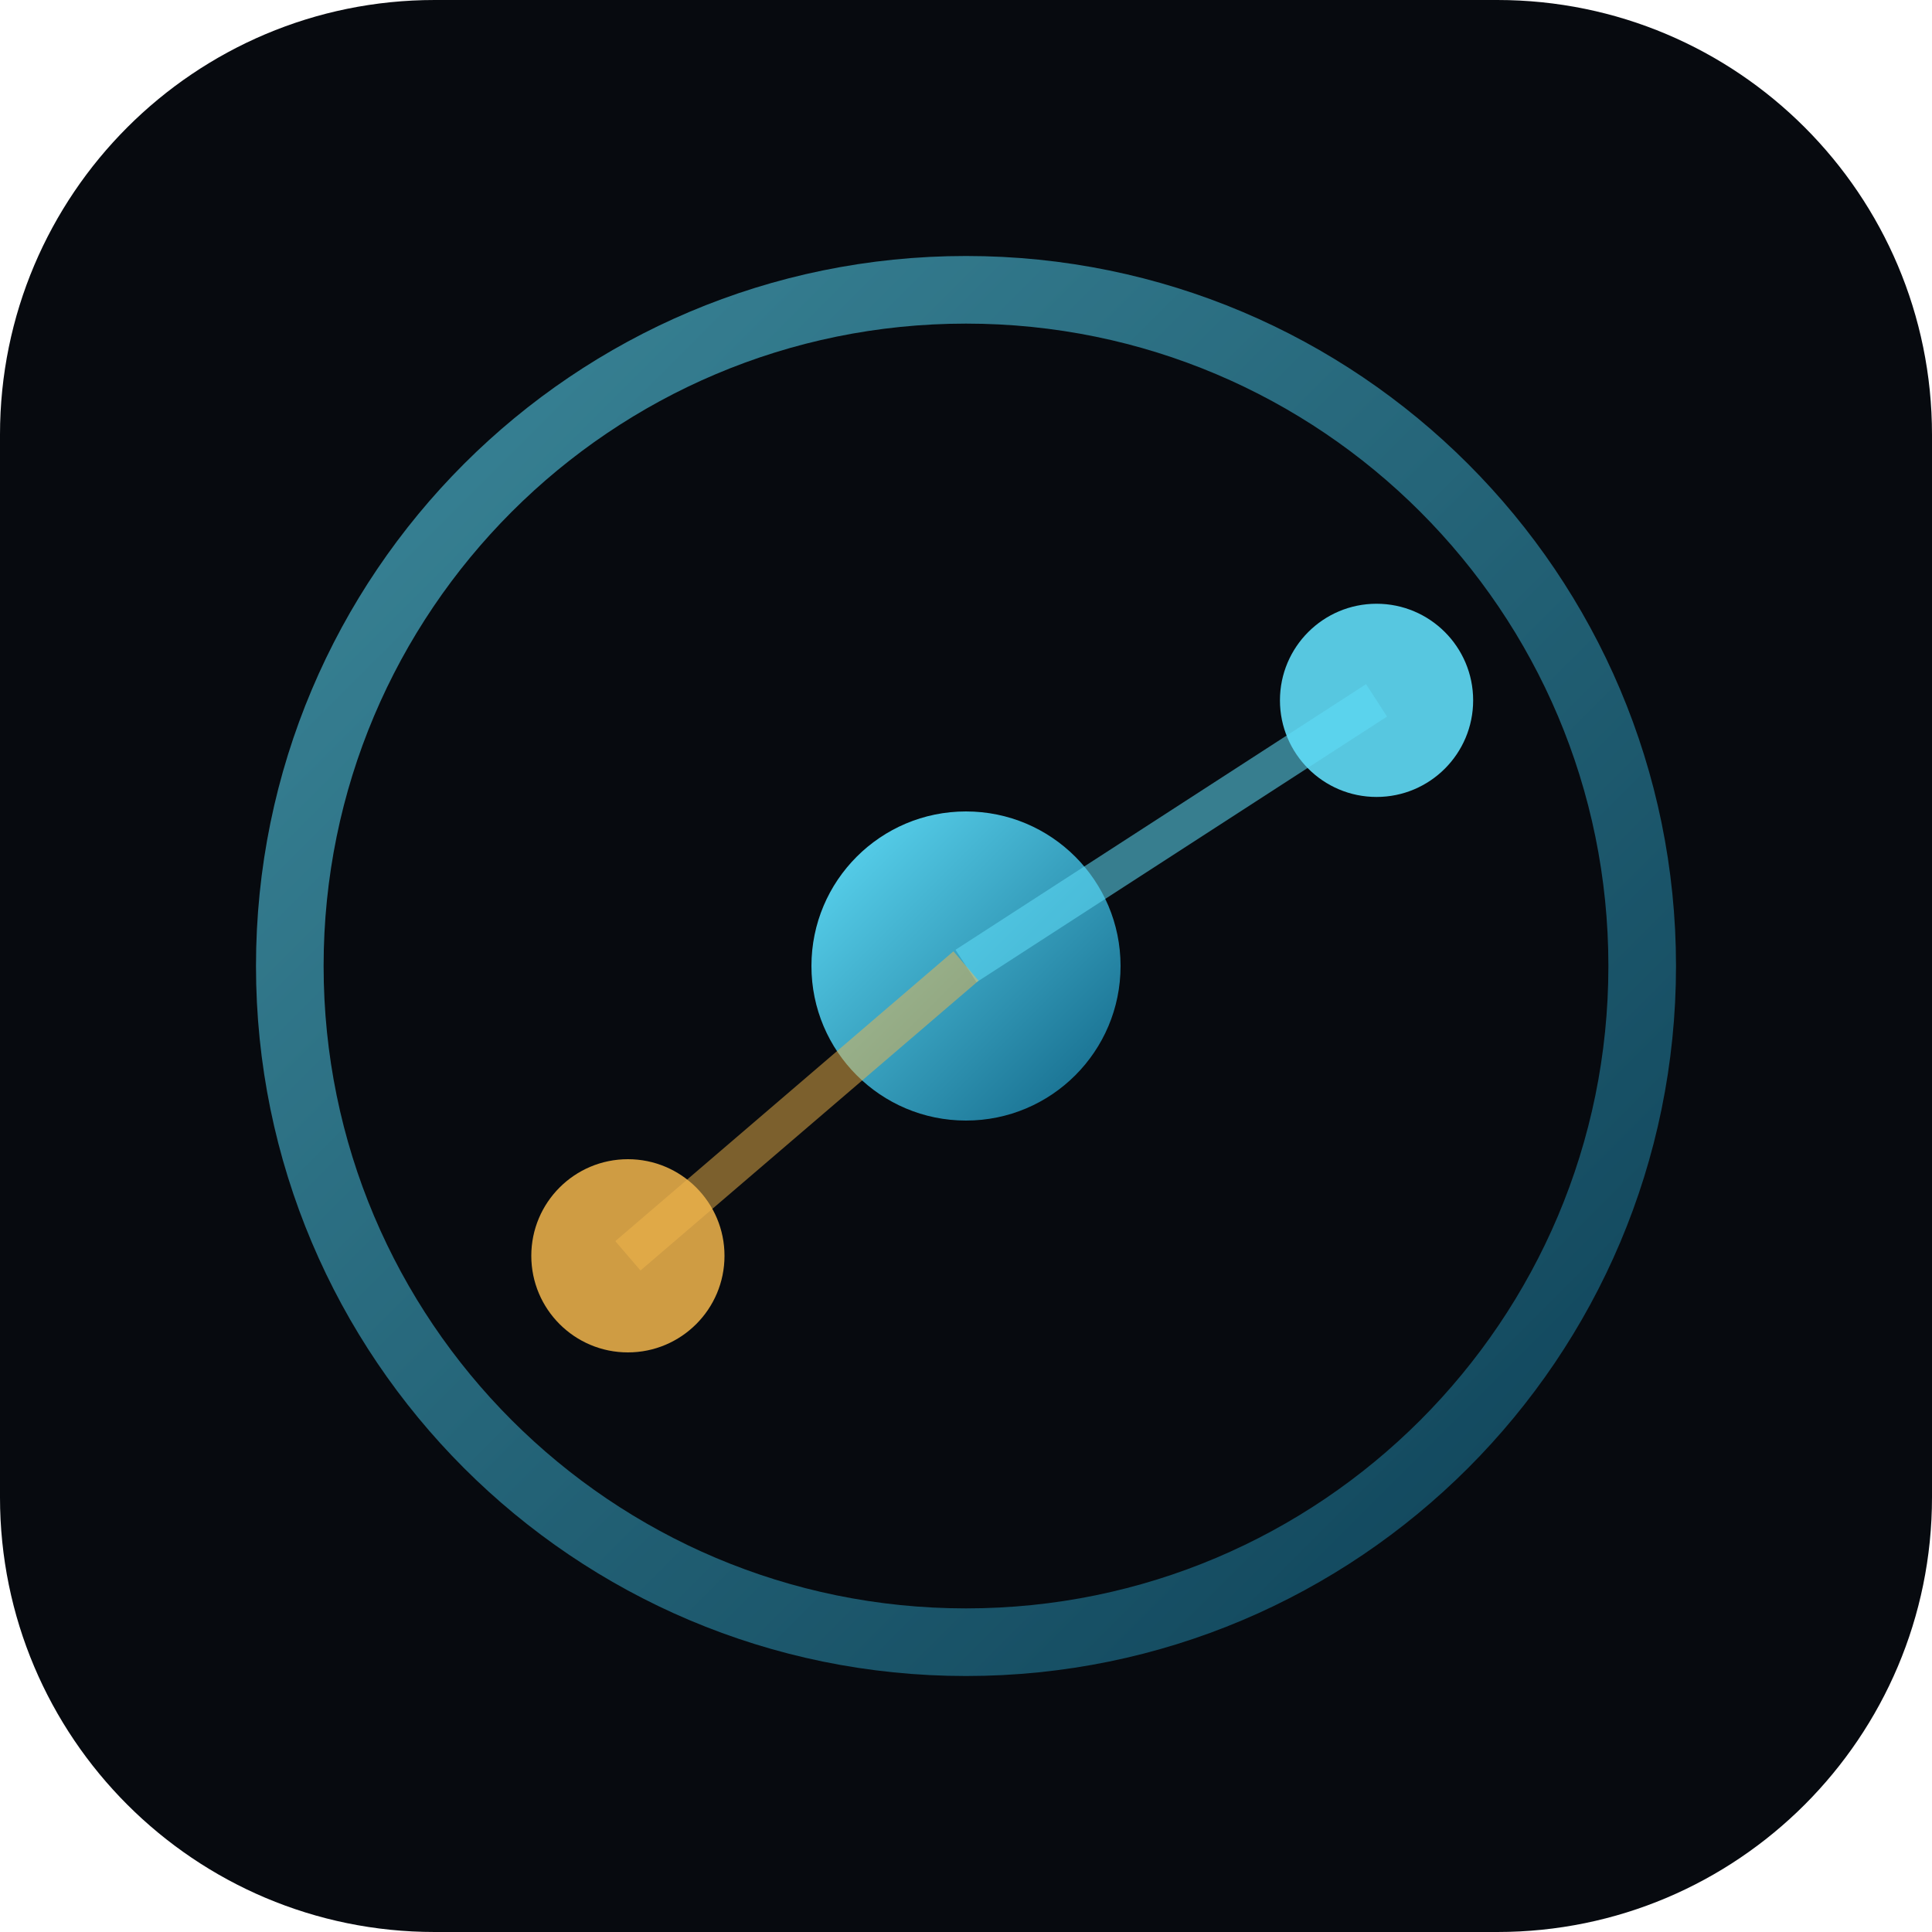
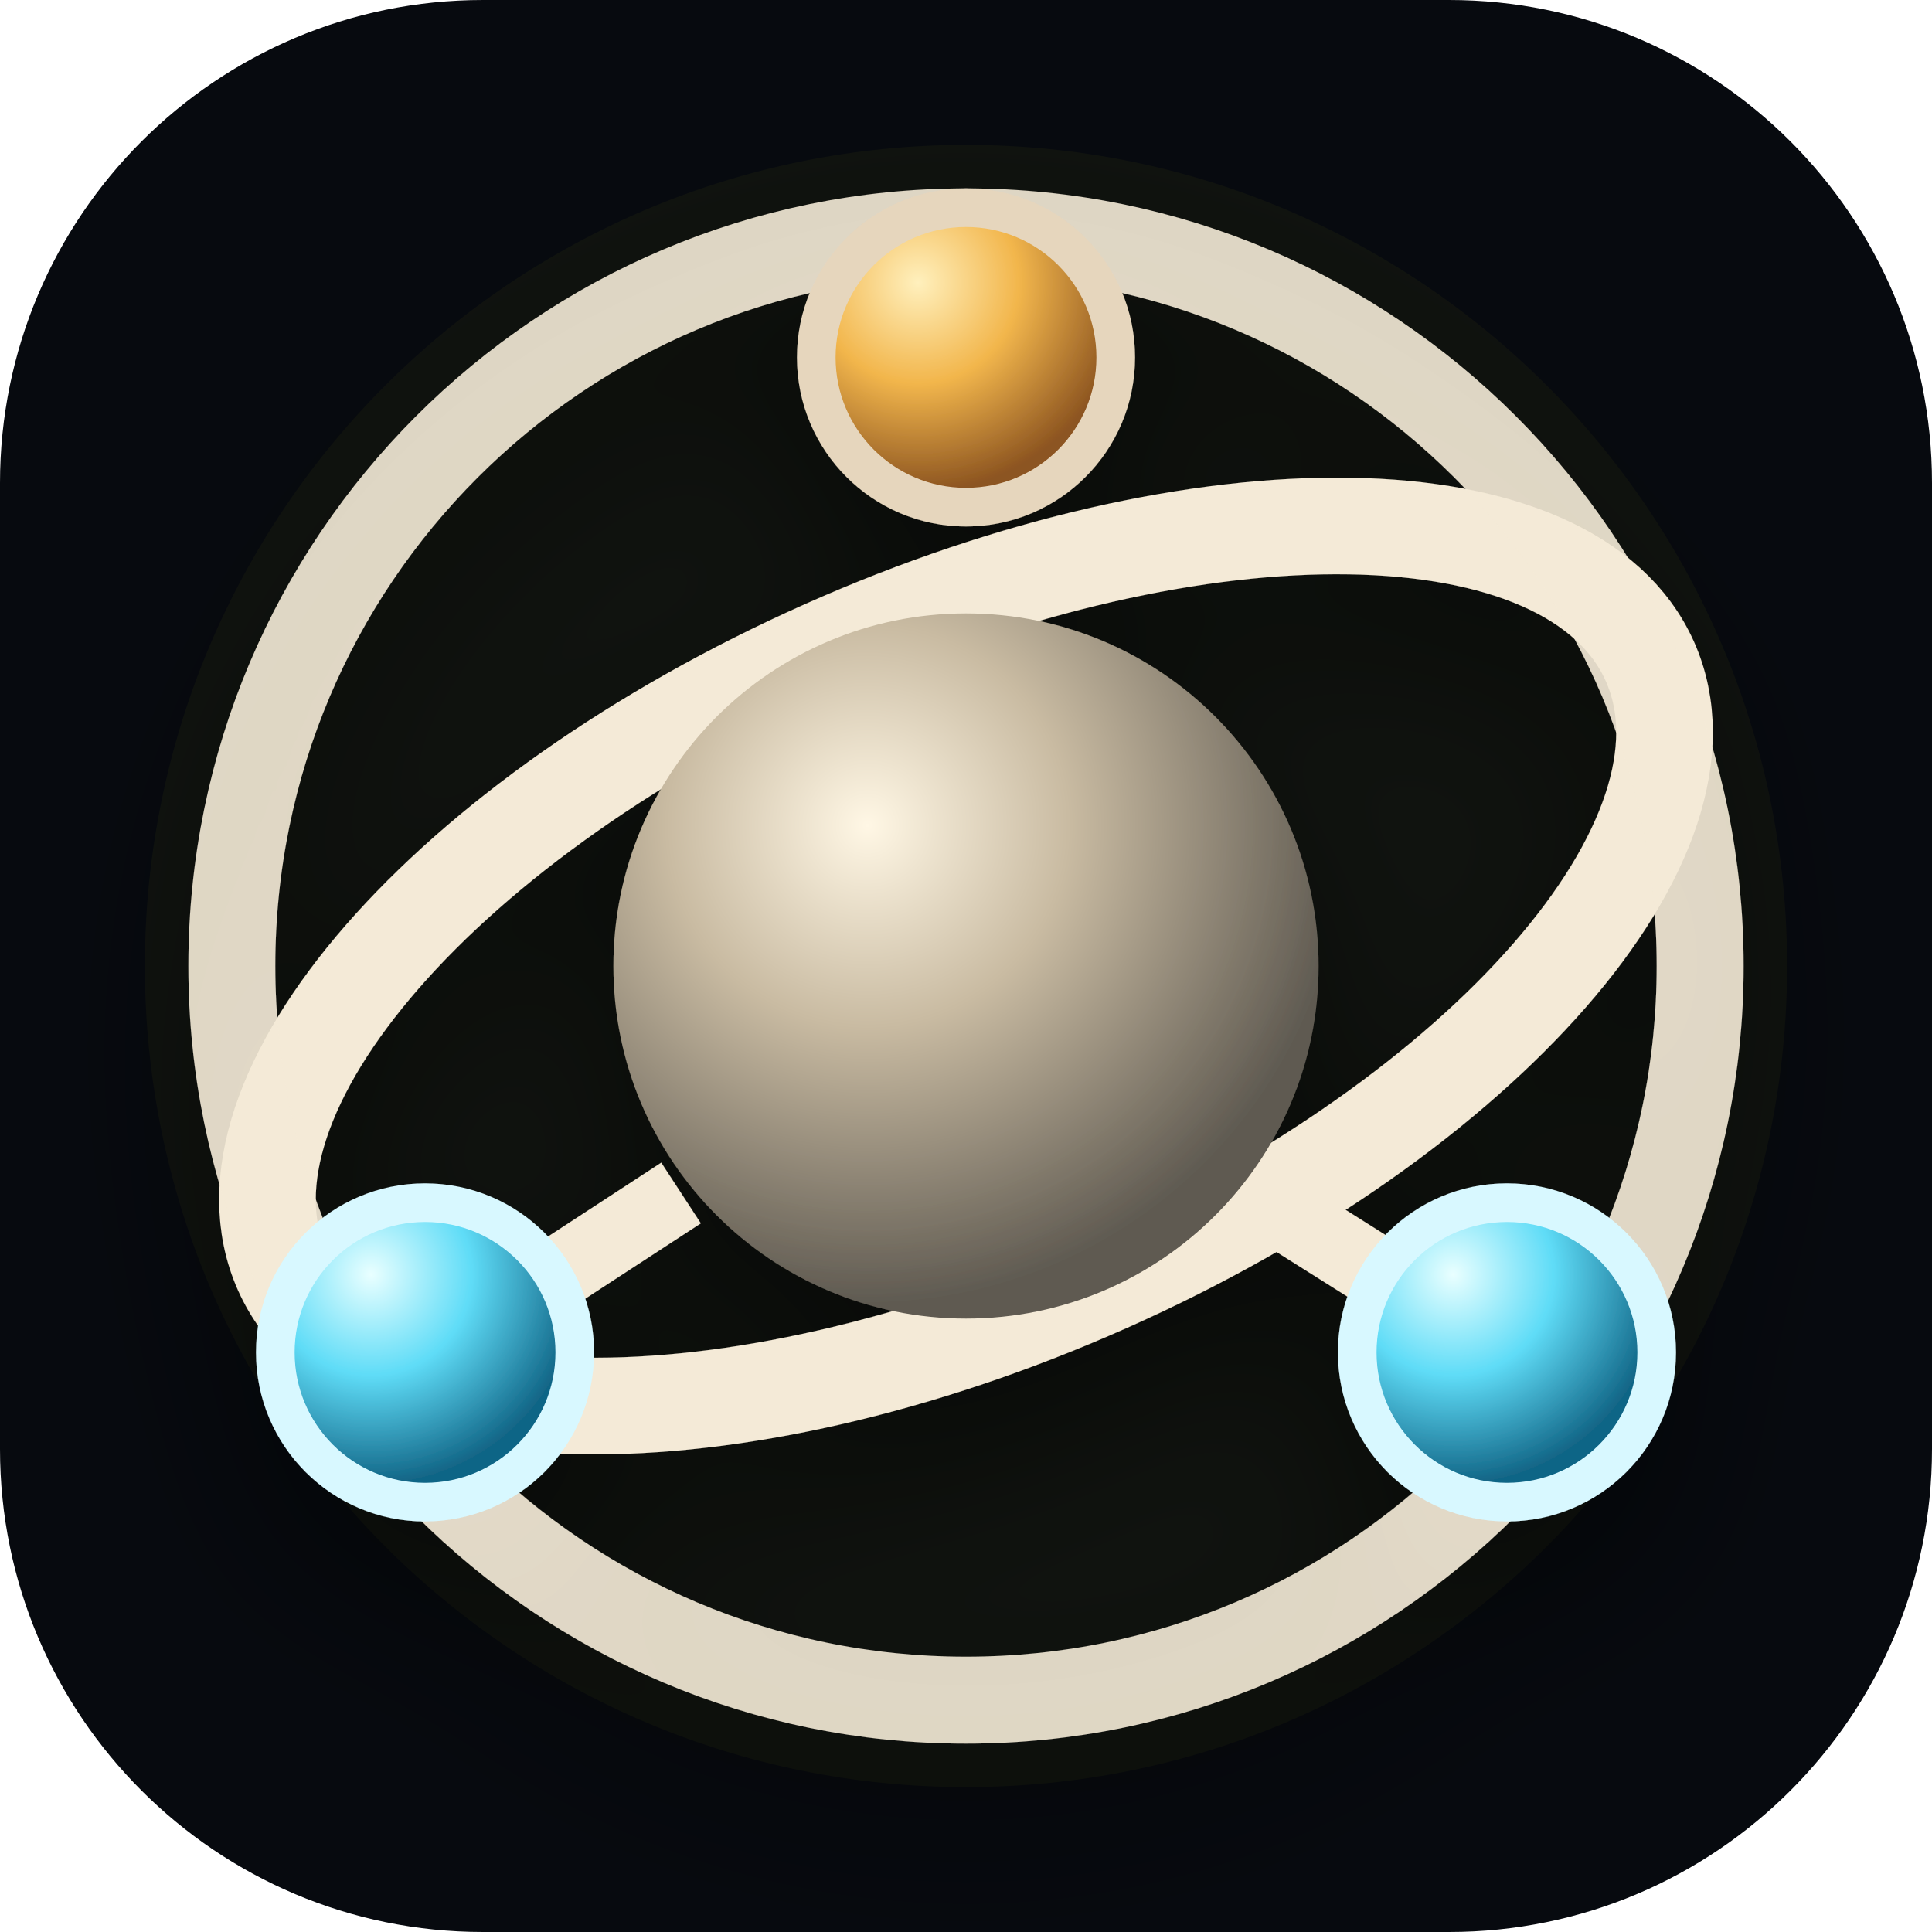
<svg xmlns="http://www.w3.org/2000/svg" viewBox="0 0 40 40">
  <defs>
-     <linearGradient id="g" x1="0" y1="0" x2="1" y2="1">
-       <stop offset="0%" stop-color="#5fdcf7" />
+     <radialGradient id="ceramic" cx="36%" cy="30%" r="68%">
+       <stop offset="0%" stop-color="#fff7e5" />
+       <stop offset="42%" stop-color="#c9bba2" />
+       <stop offset="100%" stop-color="#5f5a51" />
+     </radialGradient>
+     <linearGradient id="metal" x1="6" y1="5" x2="35" y2="35">
+       <stop offset="0%" stop-color="#f4ead7" />
+       <stop offset="34%" stop-color="#9e927e" />
+       <stop offset="68%" stop-color="#e3d4bd" />
+       <stop offset="100%" stop-color="#6d6558" />
+     </linearGradient>
+     <radialGradient id="glass" cx="32%" cy="24%" r="70%">
+       <stop offset="0%" stop-color="#e9ffff" />
+       <stop offset="48%" stop-color="#5fdcf7" />
      <stop offset="100%" stop-color="#116586" />
-     </linearGradient>
+     </radialGradient>
+     <radialGradient id="amber" cx="34%" cy="25%" r="70%">
+       <stop offset="0%" stop-color="#fff0bd" />
+       <stop offset="48%" stop-color="#f2b64c" />
+       <stop offset="100%" stop-color="#8c5420" />
+     </radialGradient>
+     <filter id="softShadow" x="-30%" y="-30%" width="160%" height="160%">
+       <feDropShadow dx="0" dy="1.6" stdDeviation="1.6" flood-color="#000000" flood-opacity="0.45" />
+     </filter>
  </defs>
-   <rect width="40" height="40" rx="9" fill="#070a0f" />
-   <circle cx="20" cy="20" r="14" fill="none" stroke="url(#g)" stroke-width="1.4" opacity="0.6" />
-   <circle cx="20" cy="20" r="3.2" fill="url(#g)" />
-   <circle cx="28.5" cy="14.5" r="2" fill="#5fdcf7" opacity="0.9" />
-   <circle cx="13" cy="26" r="2" fill="#f2b64c" opacity="0.85" />
-   <line x1="20" y1="20" x2="28.5" y2="14.5" stroke="#5fdcf7" stroke-width="0.8" opacity="0.55" />
-   <line x1="20" y1="20" x2="13" y2="26" stroke="#f2b64c" stroke-width="0.8" opacity="0.5" />
+   <rect width="40" height="40" rx="10" fill="#070a0f" />
+   <circle cx="20" cy="20" r="17" fill="#10130f" />
+   <g filter="url(#softShadow)">
+     <ellipse cx="20" cy="20" rx="15.5" ry="7.2" fill="none" stroke="url(#metal)" stroke-width="2" transform="rotate(-24 20 20)" />
+     <circle cx="20" cy="20" r="15.2" fill="none" stroke="url(#metal)" stroke-width="1.8" opacity="0.9" />
+     <circle cx="20" cy="20" r="7.3" fill="url(#ceramic)" />
+     <line x1="20" y1="12.4" x2="20" y2="7.9" stroke="url(#metal)" stroke-width="1.5" />
+     <line x1="14.1" y1="24.7" x2="9.5" y2="27.7" stroke="url(#metal)" stroke-width="1.5" />
+     <line x1="25.9" y1="24.7" x2="30.5" y2="27.6" stroke="url(#metal)" stroke-width="1.5" />
+     <circle cx="20" cy="7.4" r="3.1" fill="url(#amber)" stroke="#e6d6bd" stroke-width="0.8" />
+     <circle cx="8.8" cy="28" r="3.1" fill="url(#glass)" stroke="#d8f8ff" stroke-width="0.8" />
+     <circle cx="31.2" cy="28" r="3.1" fill="url(#glass)" stroke="#d8f8ff" stroke-width="0.8" />
+   </g>
</svg>
